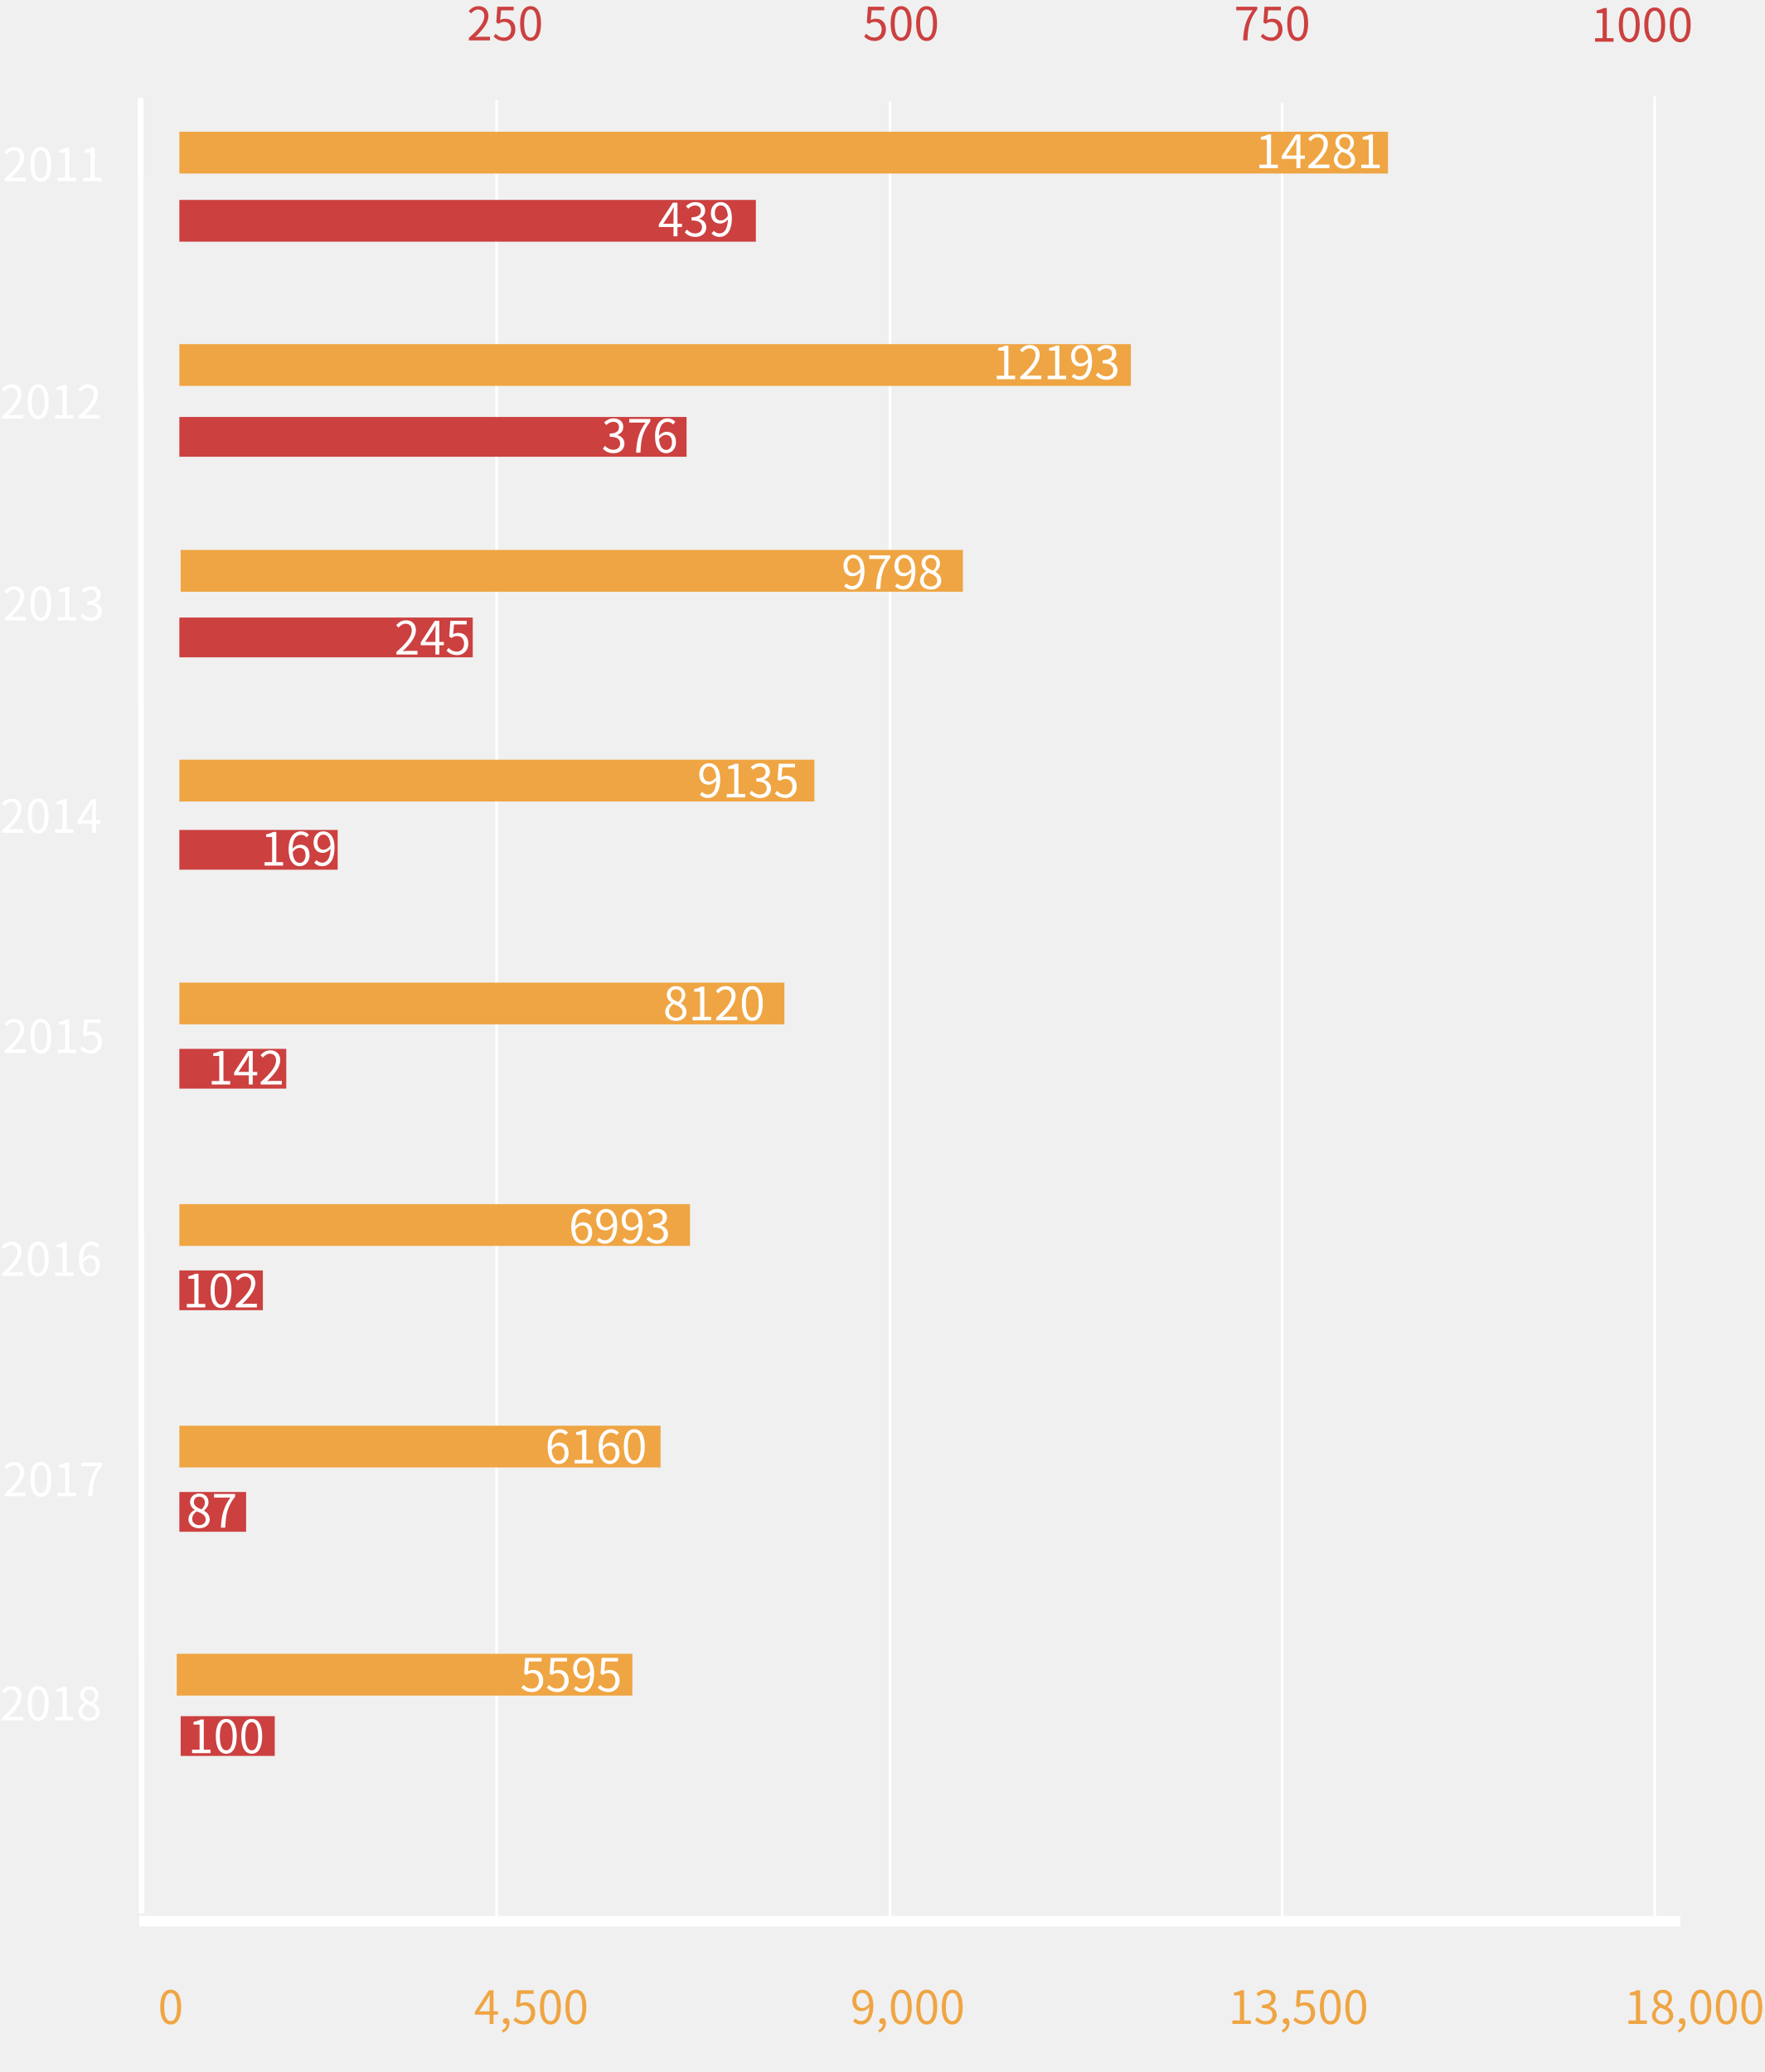
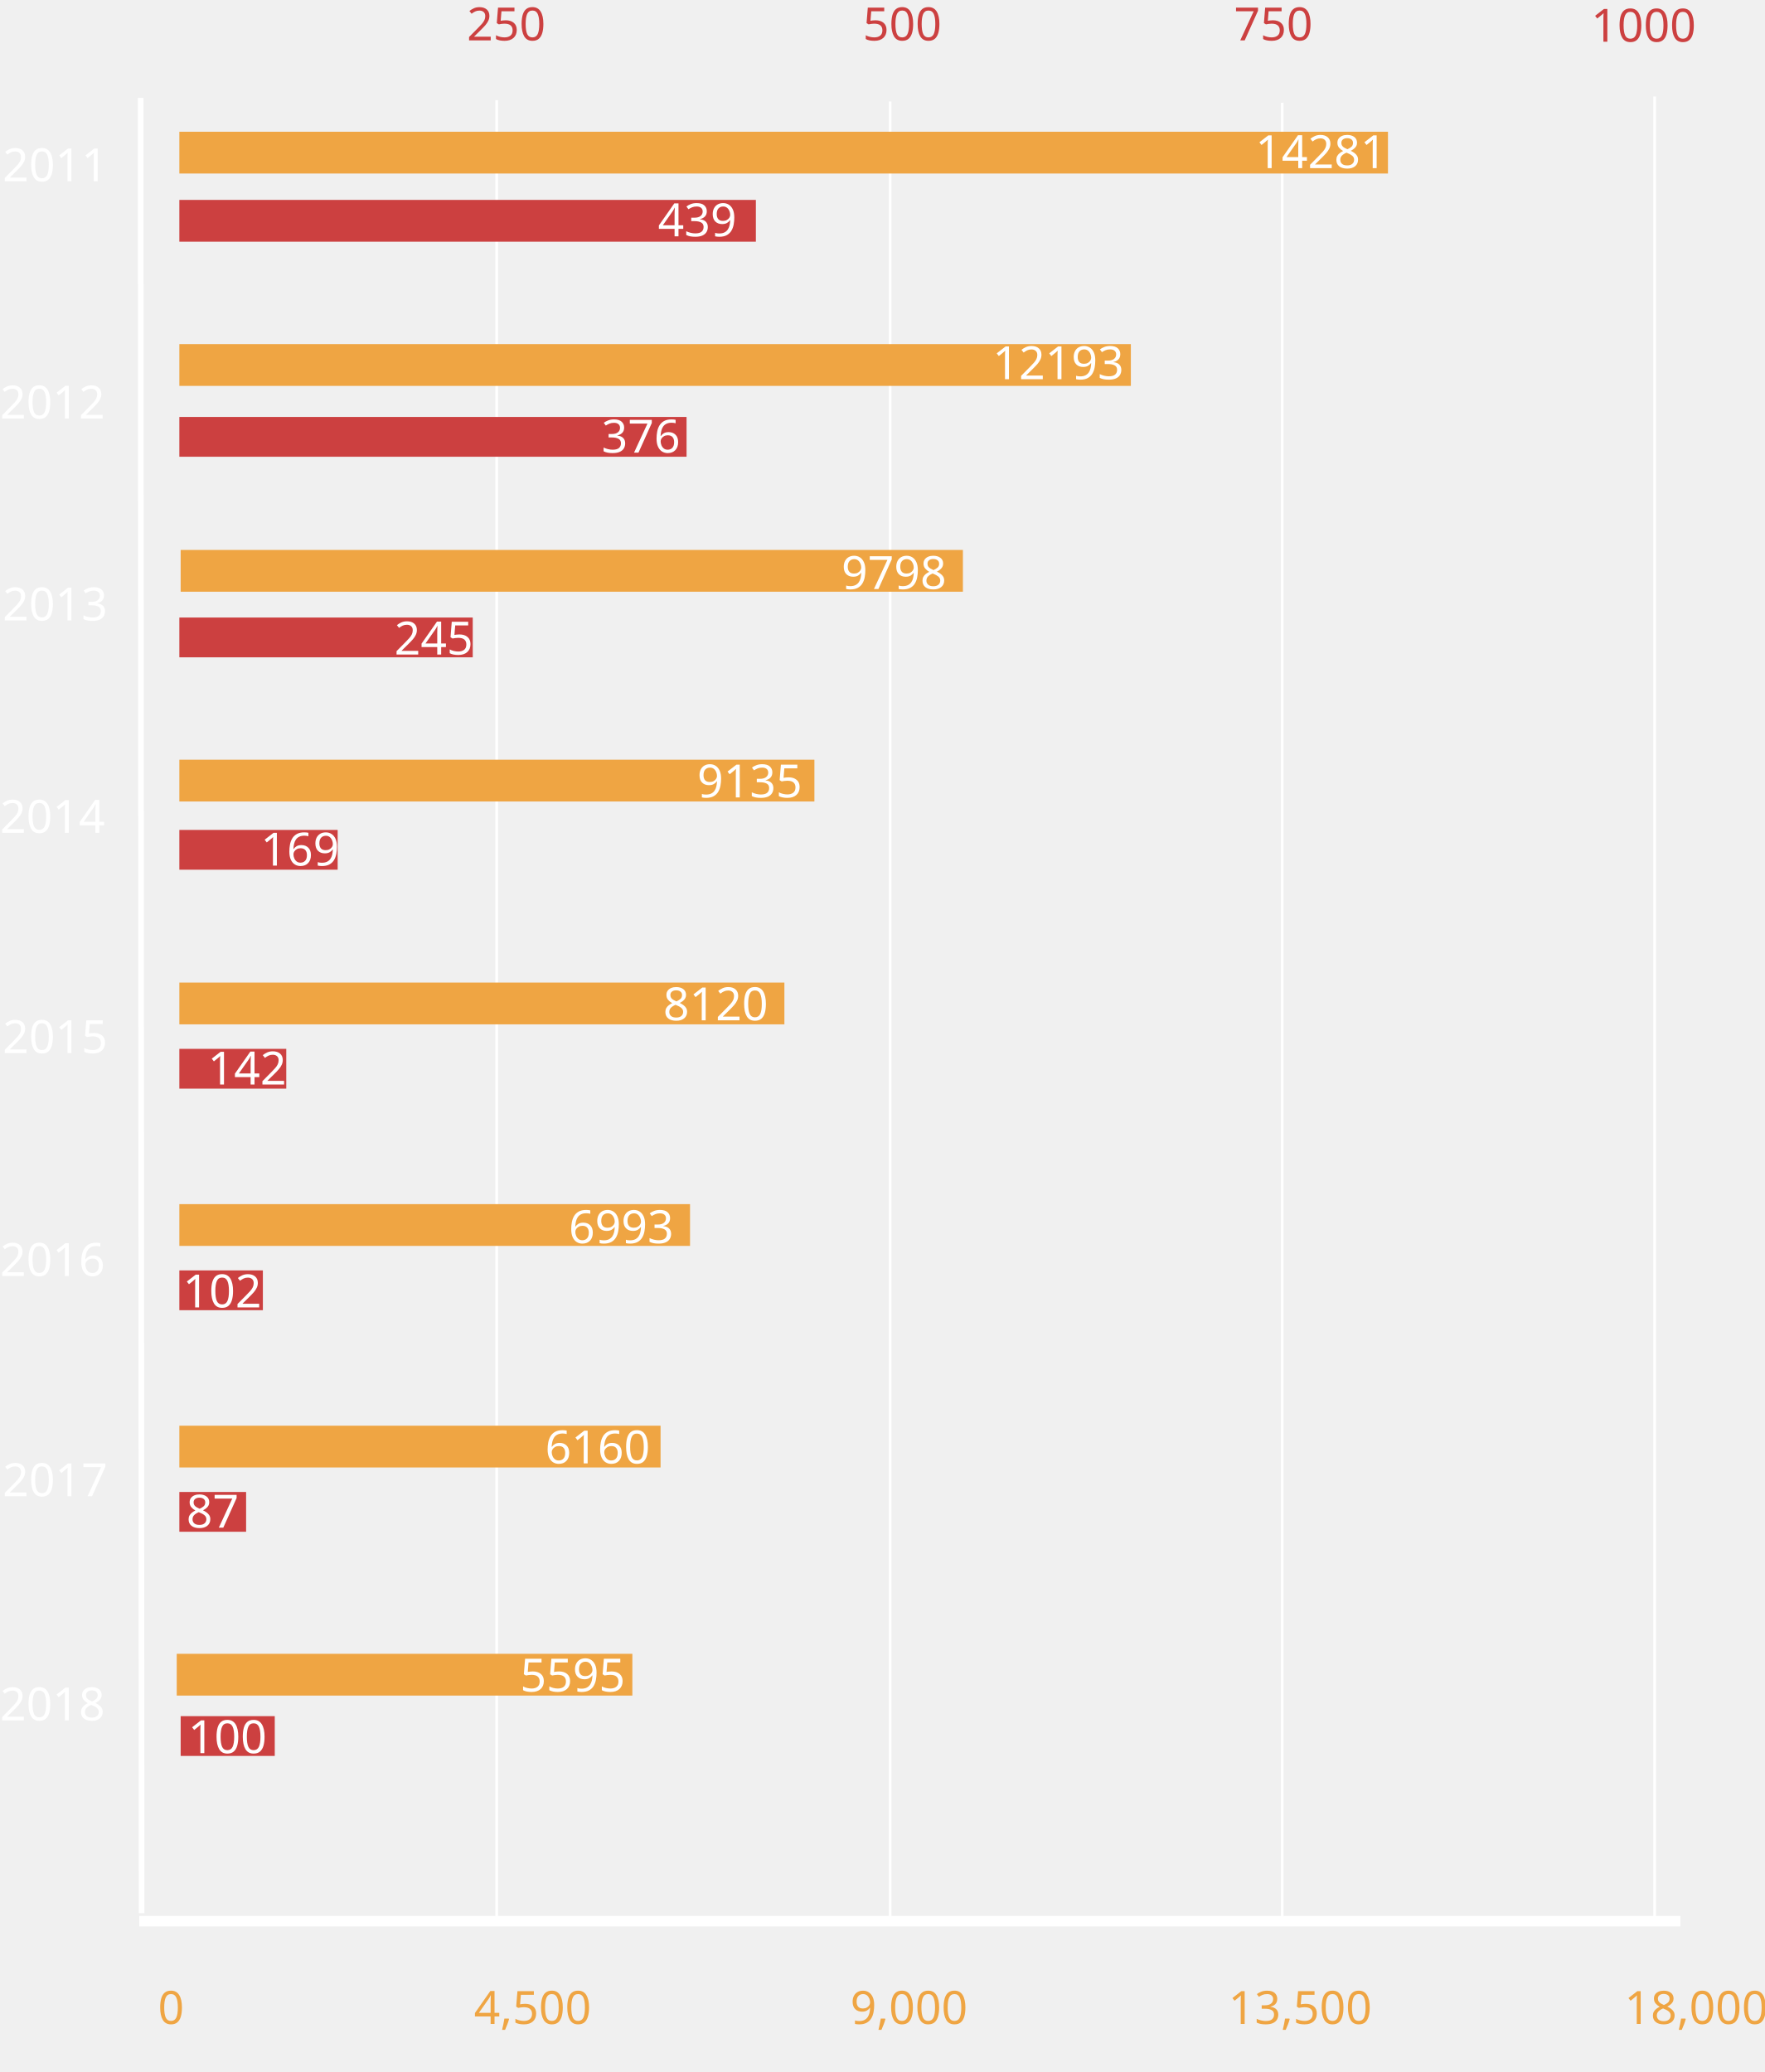
<svg xmlns="http://www.w3.org/2000/svg" viewBox="0 0 1345.57 1580.48">
  <defs>
-     <style>.cls-1,.cls-6,.cls-7{font-size:35px;font-family:NotoSansCJKtc-Regular-B5pc-H, Noto Sans CJK TC;}.cls-1,.cls-5{fill:#fff;}.cls-2{fill:none;stroke:#fff;stroke-miterlimit:10;stroke-width:2px;}.cls-3,.cls-7{fill:#cc4040;}.cls-4,.cls-6{fill:#efa543;}</style>
+     <style>.cls-1,.cls-6,.cls-7{font-size:35px;font-family:Microsoft JhengHei;}.cls-1,.cls-5{fill:#fff;}.cls-2{fill:none;stroke:#fff;stroke-miterlimit:10;stroke-width:2px;}.cls-3,.cls-7{fill:#cc4040;}.cls-4,.cls-6{fill:#efa543;}</style>
  </defs>
  <g id="圖層_2" data-name="圖層 2">
    <g id="圖層_11" data-name="圖層 11">
      <text class="cls-1" transform="translate(2 138.26)">
        <tspan xml:space="preserve">2011    </tspan>
      </text>
      <text class="cls-1" transform="translate(0 319.26)">
        <tspan xml:space="preserve">2012    </tspan>
      </text>
      <text class="cls-1" transform="translate(2 473.26)">
        <tspan xml:space="preserve">2013    </tspan>
      </text>
      <text class="cls-1" transform="translate(0 635.26)">
        <tspan xml:space="preserve">2014    </tspan>
      </text>
      <text class="cls-1" transform="translate(2 803.26)">
        <tspan xml:space="preserve">2015    </tspan>
      </text>
      <line class="cls-2" x1="678.77" y1="1464.15" x2="678.77" y2="77.41" />
      <text class="cls-1" transform="translate(0 973.26)">
        <tspan xml:space="preserve">2016    </tspan>
      </text>
      <text class="cls-1" transform="translate(2 1141.26)">
        <tspan xml:space="preserve">2017    </tspan>
      </text>
      <line class="cls-2" x1="378.77" y1="1467.74" x2="378.77" y2="76.41" />
      <text class="cls-1" transform="translate(0 1312.26)">
        <tspan xml:space="preserve">2018    </tspan>
      </text>
      <rect class="cls-3" x="136.77" y="152.49" width="439.63" height="31.86" />
      <rect class="cls-4" x="136.77" y="579.49" width="484.27" height="31.86" />
      <rect class="cls-4" x="136.77" y="749.49" width="461.39" height="31.86" />
      <rect class="cls-4" x="136.77" y="918.49" width="389.42" height="31.86" />
      <rect class="cls-4" x="136.77" y="1087.49" width="366.96" height="31.86" />
      <rect class="cls-4" x="134.77" y="1261.49" width="347.44" height="31.86" />
      <rect class="cls-4" x="136.77" y="262.49" width="725.59" height="31.86" />
      <rect class="cls-4" x="137.77" y="419.49" width="596.51" height="31.86" />
      <rect class="cls-3" x="136.77" y="318.05" width="386.78" height="30.34" />
      <rect class="cls-3" x="136.77" y="471.05" width="223.73" height="30.34" />
      <rect class="cls-3" x="136.77" y="633.05" width="120.72" height="30.34" />
      <line class="cls-2" x1="977.77" y1="1464.36" x2="977.77" y2="78.41" />
      <rect class="cls-3" x="136.77" y="800.05" width="81.53" height="30.34" />
      <rect class="cls-3" x="136.77" y="969.05" width="63.69" height="30.34" />
      <rect class="cls-3" x="136.77" y="1138.05" width="50.9" height="30.34" />
      <rect class="cls-3" x="137.77" y="1309.05" width="71.75" height="30.34" />
      <rect class="cls-5" x="106.2" y="1461.41" width="1175.23" height="8" />
      <rect class="cls-5" x="-584.7" y="764.84" width="1384.62" height="4.3" transform="translate(-659.32 875.02) rotate(-90.03)" />
      <text class="cls-6" transform="translate(120.43 1543.8)">0</text>
      <text class="cls-6" transform="translate(361.43 1543.8)">4,500</text>
      <text class="cls-6" transform="translate(648.43 1543.8)">9,000</text>
      <text class="cls-6" transform="translate(936.72 1543.8)">13,500</text>
      <text class="cls-6" transform="translate(1238.72 1543.8)">18,000</text>
      <text class="cls-7" transform="translate(356.01 30.8)">250</text>
      <text class="cls-7" transform="translate(658.01 30.8)">500</text>
      <text class="cls-7" transform="translate(941.01 30.8)">750</text>
      <text class="cls-7" transform="translate(1213.29 31.8)">1000</text>
      <text />
      <line class="cls-2" x1="1261.77" y1="1467.92" x2="1261.77" y2="73.59" />
      <rect class="cls-4" x="136.77" y="100.49" width="921.65" height="31.86" />
      <text class="cls-1" transform="translate(957.29 128.26)">
        <tspan xml:space="preserve">14281    </tspan>
      </text>
      <text class="cls-1" transform="translate(501.71 180.26)">
        <tspan xml:space="preserve">439    </tspan>
      </text>
      <text class="cls-1" transform="translate(458.71 345.26)">
        <tspan xml:space="preserve">376    </tspan>
      </text>
      <text class="cls-1" transform="translate(300.71 499.26)">
        <tspan xml:space="preserve">245    </tspan>
      </text>
      <text class="cls-1" transform="translate(198.71 660.26)">
        <tspan xml:space="preserve">169    </tspan>
      </text>
      <text class="cls-1" transform="translate(158.39 827.26)">142</text>
      <text class="cls-1" transform="translate(139.39 997.26)">102</text>
      <text class="cls-1" transform="translate(142.1 1165.26)">87</text>
      <text class="cls-1" transform="translate(143.39 1337.26)">100</text>
      <text class="cls-1" transform="translate(756.97 289.26)">12193</text>
      <text class="cls-1" transform="translate(641.68 449.26)">9798</text>
      <text class="cls-1" transform="translate(531.68 608.26)">9135</text>
      <text class="cls-1" transform="translate(505.68 778.26)">8120</text>
      <text class="cls-1" transform="translate(433.68 948.26)">6993</text>
      <text class="cls-1" transform="translate(415.68 1116.26)">6160</text>
      <text class="cls-1" transform="translate(396.68 1290.26)">5595</text>
    </g>
  </g>
</svg>
